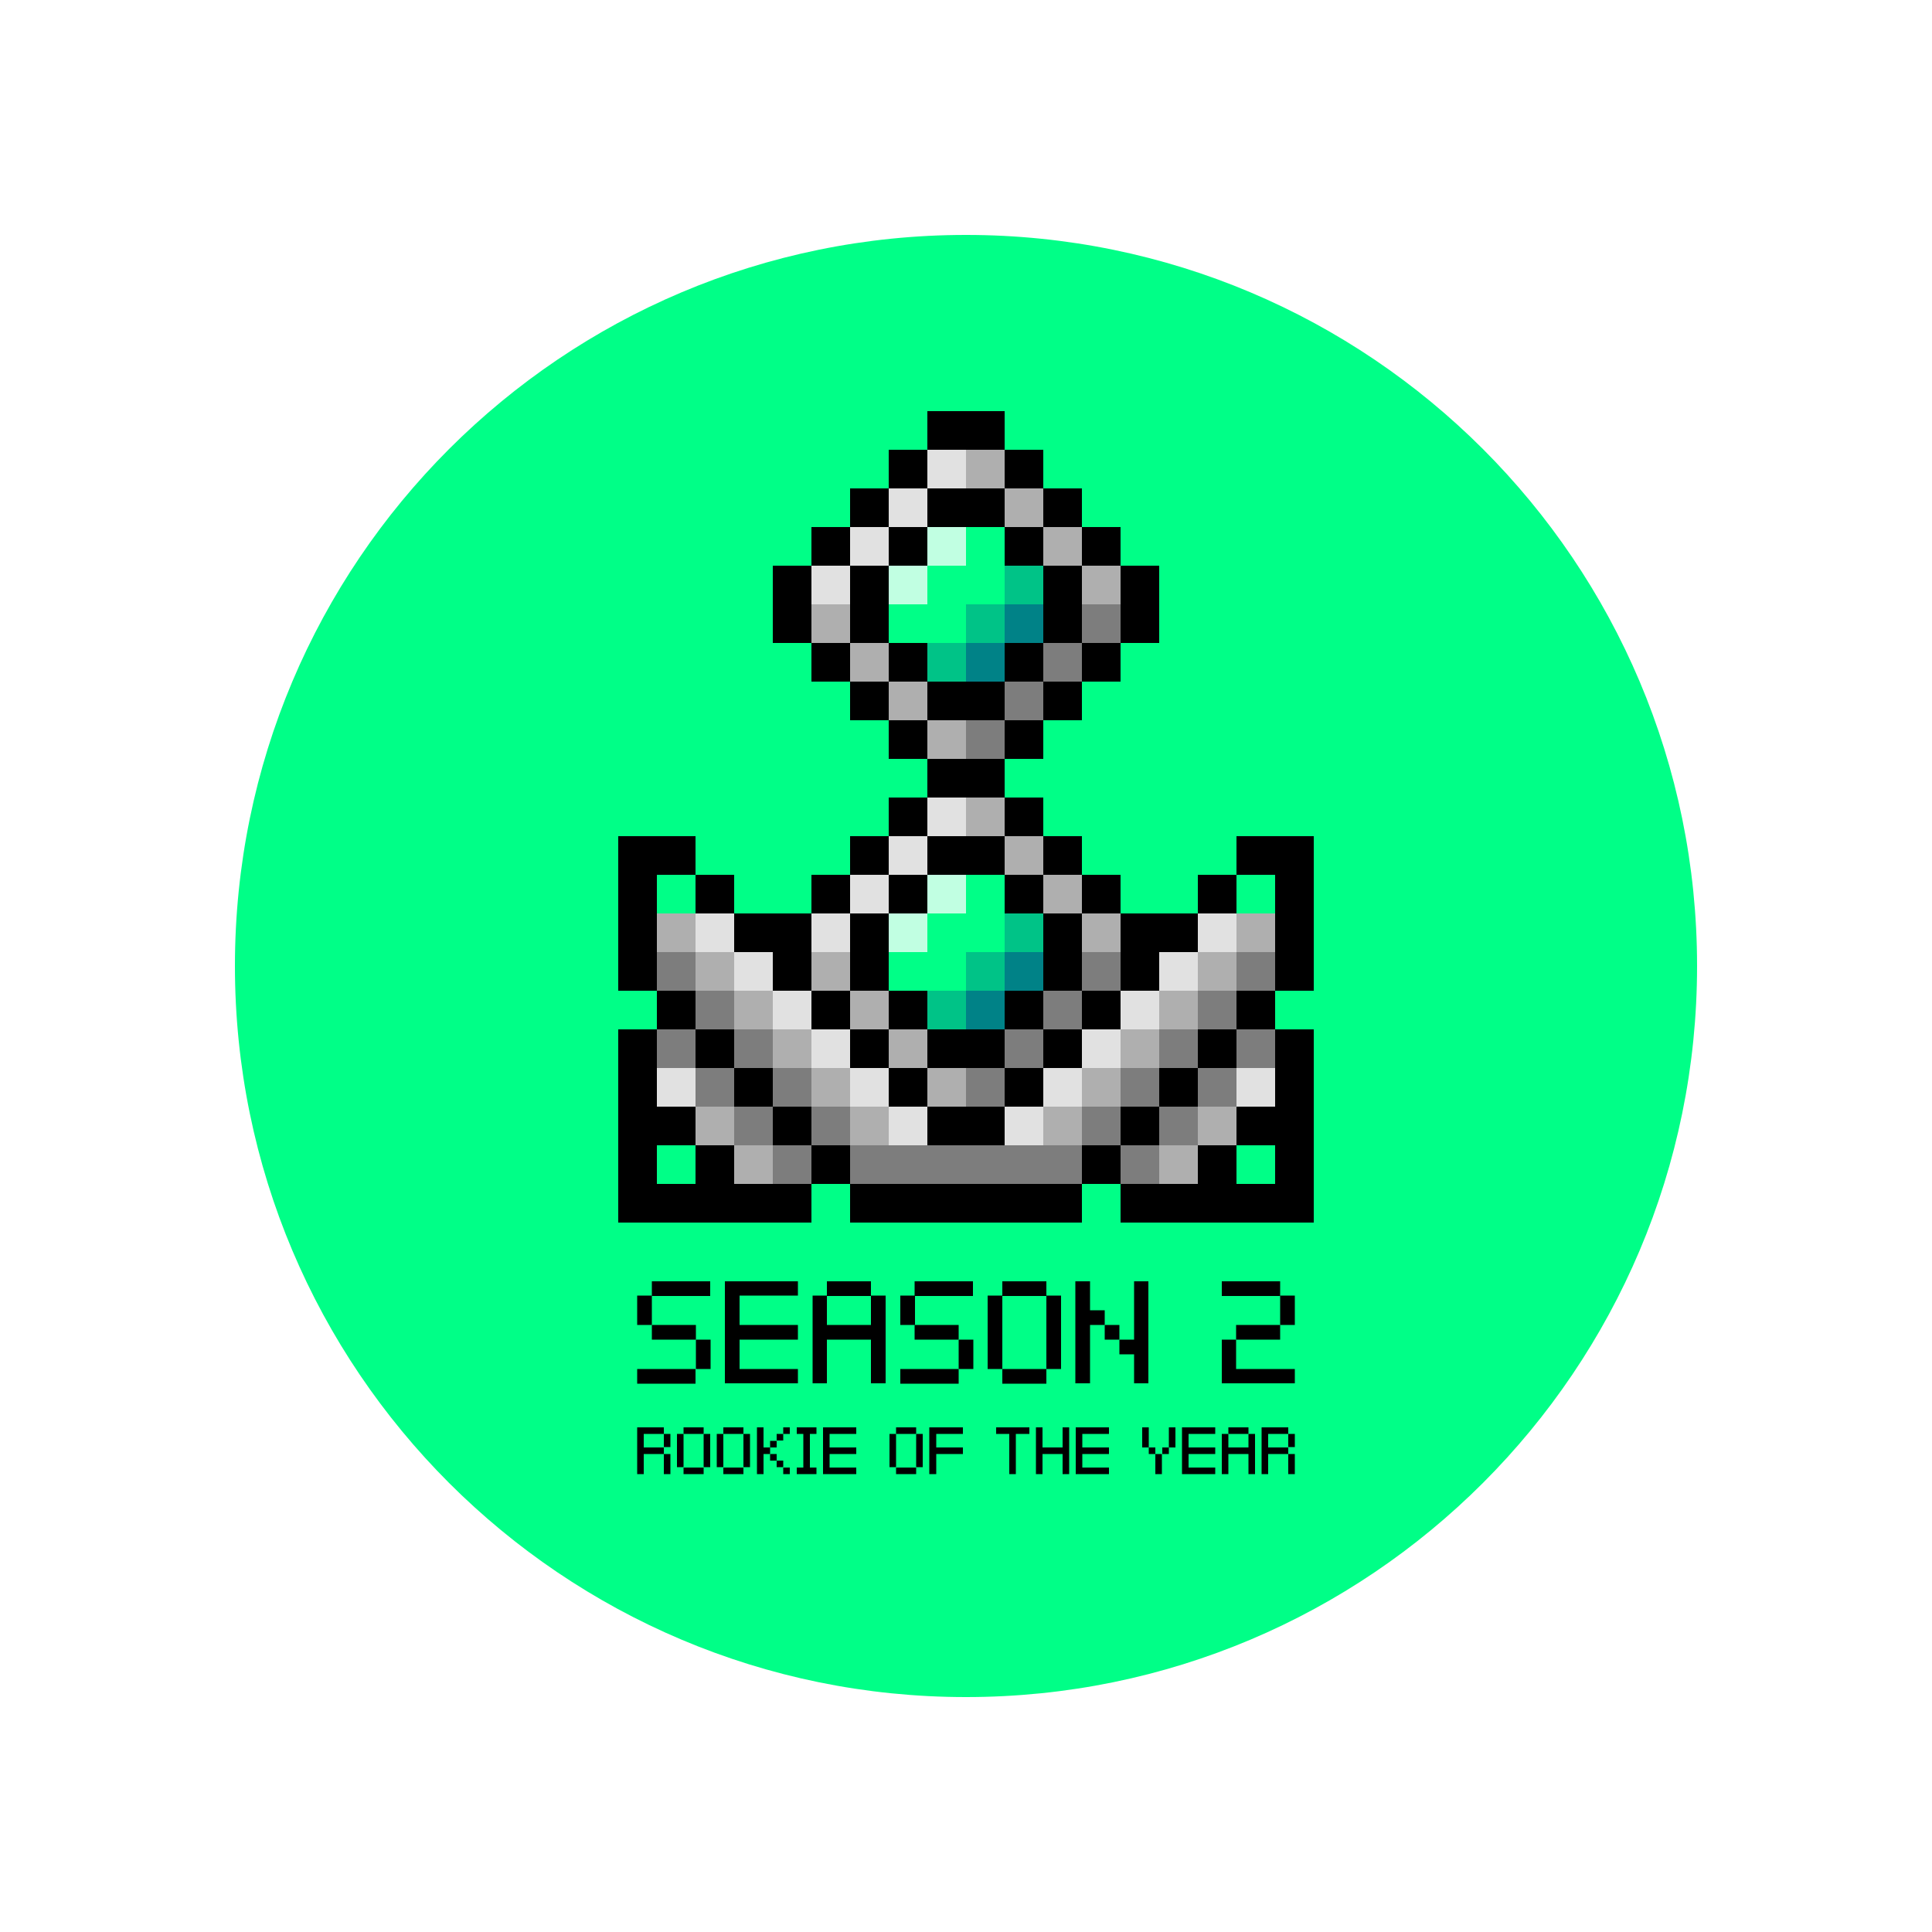
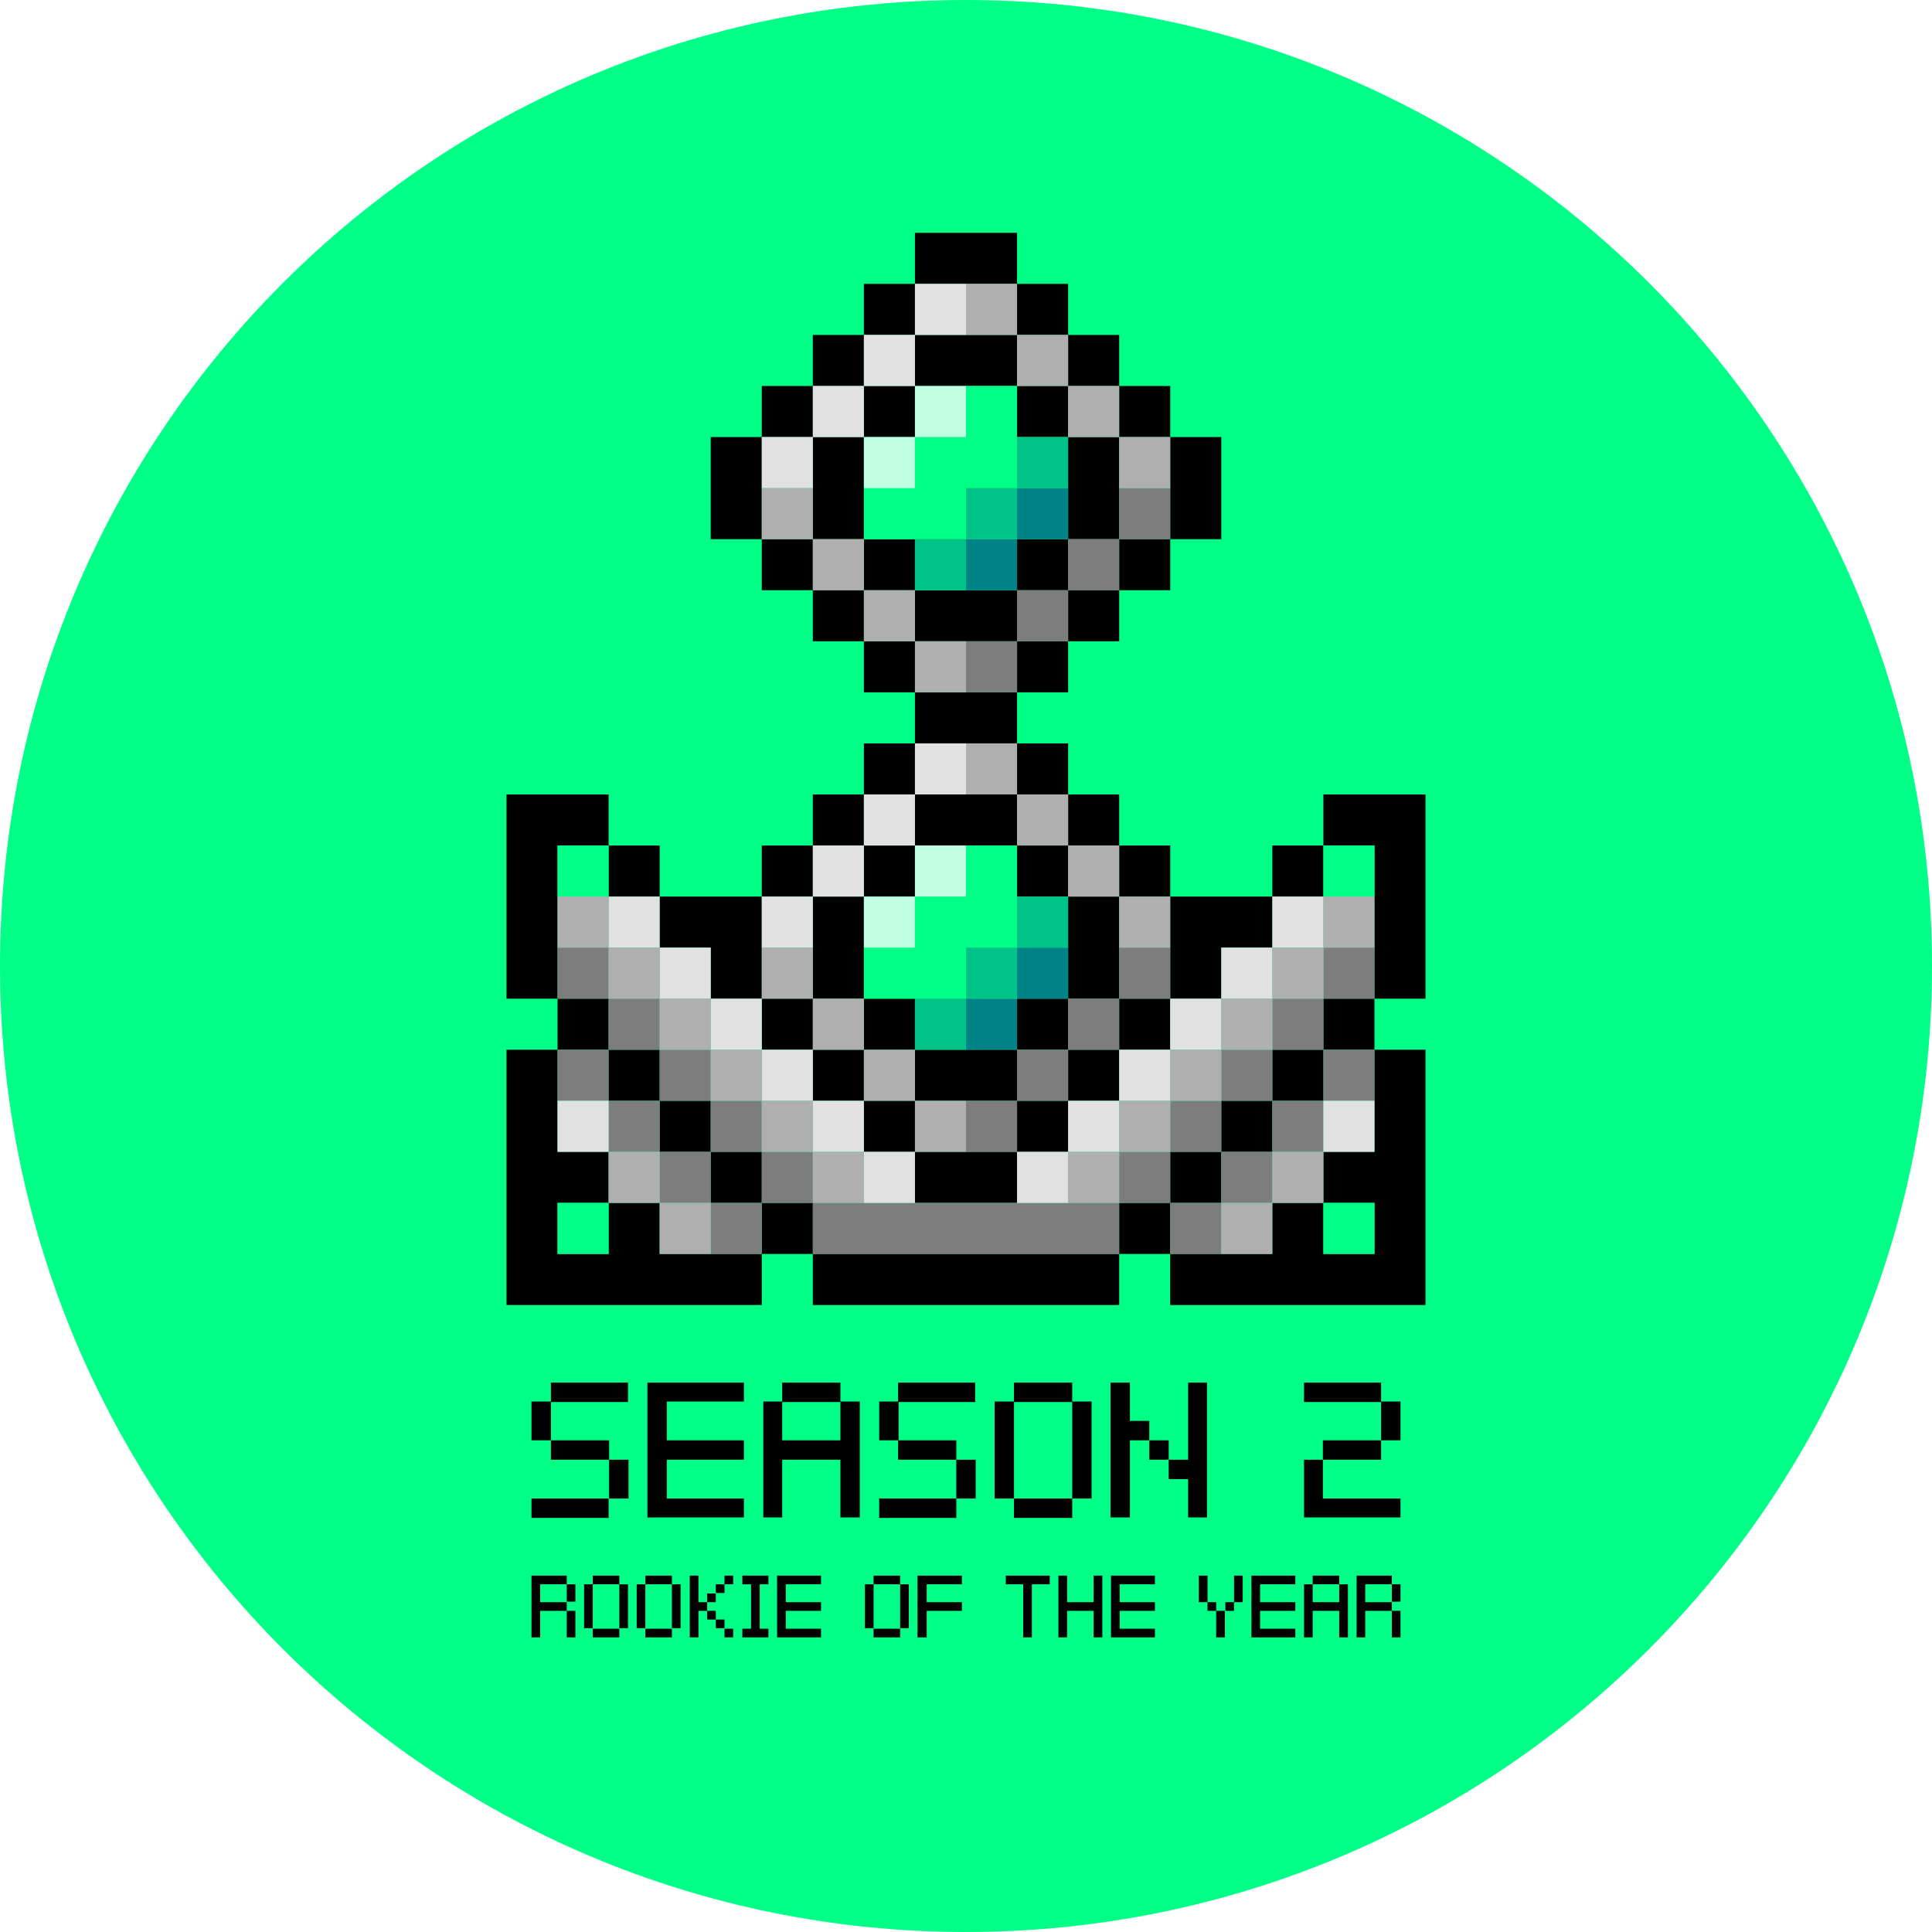
- <svg xmlns="http://www.w3.org/2000/svg" viewBox="0 0 500 500">
-   <circle cx="250" cy="250" r="189.2" fill="#00ff87" />
-   <path d="M171.8 376.3h1.7v5.2h-1.7z" />
-   <path d="M166.6 371.1h5.2v-1.7h-6.9v12.1h1.7v-5.2h5.2v-1.7h-5.2z" />
-   <path d="M171.8 371.1h1.7v3.4h-1.7zm5.1-1.7h5.2v1.7h-5.2z" />
-   <path d="M175.2 371.1h1.7v8.6h-1.7zm1.7 8.7h5.2v1.7h-5.2zm5.2-8.7h1.7v8.6h-1.7zm3.4 0h1.7v8.6h-1.7z" />
-   <path d="M187.2 369.4h5.2v1.7h-5.2z" />
-   <path d="M192.4 371.1h1.7v8.6h-1.7zm-5.2 8.7h5.2v1.7h-5.2zM201 378h1.7v1.7H201zm1.7 1.8h1.7v1.7h-1.7zm-3.4-6.9h1.7v1.7h-1.7zm3.4-3.5h1.7v1.7h-1.7z" />
-   <path d="M197.6 369.4h-1.7v12.1h1.7v-5.2h1.7v-1.7h-1.7z" />
-   <path d="M199.3 376.3h1.7v1.7h-1.7zm1.7-5.2h1.7v1.7H201zm5.2 0h1.7v8.7h-1.7v1.7h5.1v-1.7h-1.7v-8.7h1.7v-1.7h-5.1zm6.8 10.4h8.6v-1.7h-6.9v-3.5h6.9v-1.7h-6.9v-3.5h6.9v-1.7H213zm17.2-10.4h1.7v8.6h-1.7zm1.7 8.7h5.2v1.7h-5.2zm5.2-8.7h1.7v8.6h-1.7z" />
-   <path d="M231.9 369.4h5.2v1.7h-5.2zm8.6 12.1h1.8v-5.2h6.9v-1.7h-6.9v-3.5h6.9v-1.7h-8.7zm17.3-10.4h3.4v10.4h1.7v-10.4h3.5v-1.7h-8.6zm17.2 3.5h-5.2v-5.2h-1.7v12.1h1.7v-5.2h5.2v5.2h1.7v-12.1H275z" />
-   <use href="#B" />
-   <path d="M299 376.3h1.7v5.2H299zm1.8-1.7h1.7v1.7h-1.7z" />
-   <path d="M302.5 369.4h1.7v5.2h-1.7zm-5.2 5.2h1.7v1.7h-1.7z" />
-   <path d="M295.6 369.4h1.7v5.2h-1.7z" />
-   <use href="#B" x="27.5" />
-   <path d="M323.1 374.6h-5.2v-3.5h-1.7v10.4h1.7v-5.2h5.2v5.2h1.7v-10.4h-1.7z" />
-   <path d="M317.9 369.4h5.2v1.7h-5.2zm10.3 5.2v-3.5h5.2v-1.7h-6.9v12.1h1.7v-5.2h5.2v-1.7z" />
-   <path d="M333.4 371.1h1.7v3.4h-1.7zm0 5.2h1.7v5.2h-1.7zm-168.5-41h3.8v7.6h-3.8z" />
-   <path d="M168.7 331.6h15.1v3.8h-15.1zm-3.8 22.7H180v3.8h-15.1zm3.8-11.4h11.4v3.8h-11.4z" />
-   <path d="M180.1 346.7h3.8v7.6h-3.8zm26.4 7.6h-15.1v-7.6h15.1v-3.8h-15.1v-7.6h15.1v-3.7h-18.9V358h18.9zm7.5-22.7h11.4v3.8H214z" />
-   <path d="M225.4 342.9H214v-7.6h-3.7V358h3.7v-11.3h11.4V358h3.8v-22.7h-3.8zm11.3-11.3h15.1v3.8h-15.1z" />
-   <path d="M233 335.3h3.8v7.6H233zm0 19h15.1v3.8H233z" />
-   <path d="M236.7 342.9h11.4v3.8h-11.4z" />
-   <path d="M248.1 346.7h3.8v7.6h-3.8zm22.7-11.4h3.8v19h-3.8z" />
-   <path d="M259.4 331.6h11.4v3.8h-11.4zm0 22.7h11.4v3.8h-11.4z" />
-   <path d="M255.6 335.3h3.8v19h-3.8zm41.6 22.7v-26.4h-3.7v15.1h-3.8v3.8h3.8v7.5z" />
-   <path d="M285.9 342.9h3.8v3.8h-3.8z" />
-   <path d="M282.1 339.1v-7.5h-3.8V358h3.8v-15.1h3.8v-3.8zm34.1-7.5h15.1v3.8h-15.1z" />
-   <path d="M335.1 354.3h-15.2v-7.6h-3.7V358h18.9zm-3.8-19h3.8v7.6h-3.8z" />
-   <path d="M319.9 342.9h11.4v3.8h-11.4zm.1-126.5v10h-10v10h-20v-10h-10v-10h-10v-10h-10v-10h10v-10h10v-10h10v-10h10v-20h-10v-10h-10v-10h-10v-10h-10v-10h-20v10h-10v10h-10v10h-10v10h-10v20h10v10h10v10h10v10h10v10h-10v10h-10v10h-10v10h-20v-10h-10v-10h-20v40h10v10h-10v50h50v-10h10v10h60v-10h10v10h50v-50h-10v-10h10v-40h-20 0z" />
+ <svg xmlns="http://www.w3.org/2000/svg" viewBox="0 0 378.4 378.4">
+   <circle cx="189.2" cy="189.2" r="189.2" fill="#00ff87" />
+   <path d="M111 315.5h1.7v5.2H111v-5.2z" />
+   <path d="M105.8 310.3h5.2v-1.7h-6.9v12.1h1.7v-5.2h5.2v-1.7h-5.2v-3.5z" />
+   <path d="M111 310.3h1.7v3.4H111v-3.4zm5.1-1.7h5.2v1.7h-5.2v-1.7z" />
+   <path d="M114.4 310.3h1.7v8.6h-1.7v-8.6zm1.7 8.7h5.2v1.7h-5.2V319zm5.2-8.7h1.7v8.6h-1.7v-8.6zm3.4 0h1.7v8.6h-1.7v-8.6z" />
+   <path d="M126.4 308.6h5.2v1.7h-5.2v-1.7z" />
+   <path d="M131.6 310.3h1.7v8.6h-1.7v-8.6zm-5.2 8.7h5.2v1.7h-5.2V319zm13.8-1.8h1.7v1.7h-1.7v-1.7zm1.7 1.8h1.7v1.7h-1.7V319zm-3.4-6.9h1.7v1.7h-1.7v-1.7zm3.4-3.5h1.7v1.7h-1.7v-1.7z" />
+   <path d="M136.8 308.6h-1.7v12.1h1.7v-5.2h1.7v-1.7h-1.7v-5.2z" />
+   <path d="M138.5 315.5h1.7v1.7h-1.7v-1.7zm1.7-5.2h1.7v1.7h-1.7v-1.7zm5.2 0h1.7v8.7h-1.7v1.7h5.1V319h-1.7v-8.7h1.7v-1.7h-5.1v1.7zm6.8 10.4h8.6V319h-6.9v-3.5h6.9v-1.7h-6.9v-3.5h6.9v-1.7h-8.6v12.1zm17.2-10.4h1.7v8.6h-1.7v-8.6zm1.7 8.7h5.2v1.7h-5.2V319zm5.2-8.7h1.7v8.6h-1.7v-8.6z" />
+   <path d="M171.1 308.6h5.2v1.7h-5.2v-1.7zm8.6 12.1h1.8v-5.2h6.9v-1.7h-6.9v-3.5h6.9v-1.7h-8.7v12.1zm17.3-10.4h3.4v10.4h1.7v-10.4h3.5v-1.7H197v1.7zm17.2 3.5H209v-5.2h-1.7v12.1h1.7v-5.2h5.2v5.2h1.7v-12.1h-1.7v5.2zm3.4 6.9h8.6V319h-6.9v-3.5h6.9v-1.7h-6.9v-3.5h6.9v-1.7h-8.6v12.1zm20.6-5.2h1.7v5.2h-1.7v-5.2zm1.8-1.7h1.7v1.7H240v-1.7z" />
+   <path d="M241.7 308.6h1.7v5.2h-1.7v-5.2zm-5.2 5.2h1.7v1.7h-1.7v-1.7z" />
+   <path d="M234.8 308.6h1.7v5.2h-1.7v-5.2zm10.3 12.1h8.6V319h-6.9v-3.5h6.9v-1.7h-6.9v-3.5h6.9v-1.7h-8.6v12.1zm17.2-6.9h-5.2v-3.5h-1.7v10.4h1.7v-5.2h5.2v5.2h1.7v-10.4h-1.7v3.5z" />
+   <path d="M257.1 308.6h5.2v1.7h-5.2v-1.7zm10.3 5.2v-3.5h5.2v-1.7h-6.9v12.1h1.7v-5.2h5.2v-1.7h-5.2z" />
+   <path d="M272.6 310.3h1.7v3.4h-1.7v-3.4zm0 5.2h1.7v5.2h-1.7v-5.2zm-168.5-41h3.8v7.6h-3.8v-7.6z" />
+   <path d="M107.9 270.8H123v3.8h-15.1v-3.8zm-3.8 22.7h15.1v3.8h-15.1v-3.8zm3.8-11.4h11.4v3.8h-11.4v-3.8z" />
+   <path d="M119.3 285.9h3.8v7.6h-3.8v-7.6zm26.4 7.6h-15.1v-7.6h15.1v-3.8h-15.1v-7.6h15.1v-3.7h-18.9v26.4h18.9v-3.7zm7.5-22.7h11.4v3.8h-11.4v-3.8z" />
+   <path d="M164.6 282.1h-11.4v-7.6h-3.7v22.7h3.7v-11.3h11.4v11.3h3.8v-22.7h-3.8v7.6zm11.3-11.3H191v3.8h-15.1v-3.8z" />
+   <path d="M172.2 274.5h3.8v7.6h-3.8v-7.6zm0 19h15.1v3.8h-15.1v-3.8z" />
+   <path d="M175.9 282.1h11.4v3.8h-11.4v-3.8z" />
+   <path d="M187.3 285.9h3.8v7.6h-3.8v-7.6zm22.7-11.4h3.8v19H210v-19z" />
+   <path d="M198.6 270.8H210v3.8h-11.4v-3.8zm0 22.7H210v3.8h-11.4v-3.8z" />
+   <path d="M194.8 274.5h3.8v19h-3.8v-19zm41.6 22.7v-26.4h-3.7v15.1h-3.8v3.8h3.8v7.5h3.7z" />
+   <path d="M225.1 282.1h3.8v3.8h-3.8v-3.8z" />
+   <path d="M221.3 278.3v-7.5h-3.8v26.4h3.8v-15.1h3.8v-3.8h-3.8zm34.1-7.5h15.1v3.8h-15.1v-3.8z" />
+   <path d="M274.3 293.5h-15.2v-7.6h-3.7v11.3h18.9v-3.7zm-3.8-19h3.8v7.6h-3.8v-7.6z" />
+   <path d="M259.1 282.1h11.4v3.8h-11.4v-3.8zm.1-126.5v10h-10v10h-20v-10h-10v-10h-10v-10h-10v-10h10v-10h10v-10h10v-10h10v-20h-10v-10h-10v-10h-10v-10h-10v-10h-20v10h-10v10h-10v10h-10v10h-10v20h10v10h10v10h10v10h10v10h-10v10h-10v10h-10v10h-20v-10h-10v-10h-20v40h10v10h-10v50h50v-10h10v10h60v-10h10v10h50v-50h-10v-10h10v-40h-20 0z" />
  <g fill="#00ff87">
-     <path d="M320 226.4v10h-10v10h-10v10h-10v10h-10v10h-10v10h-10v10h-20v-10h-10v-10h-10v-10h-10v-10h-10v-10h-10v-10h-10v-10h-10v30h10v10h10v10h10v10h10v10h10v10h60v-10h10v-10h10v-10h10v-10h10v-10h10v-30h-10 0zm-150 70h10v10h-10z" />
-     <path d="M200 286.4h-10v-10h-10v-10h-10v20h10v10h10v10h20v-10h-10v-10zm110-10v10h-10v10h-10v10h20v-10h10v-10h10v-20h-10v10h-10z" />
-     <path d="M320 296.4h10v10h-10zm-60-30h10v10h-10z" />
-     <use href="#C" />
-     <path d="M250 276.4h-10v10h20v-10h-10zm20-20h10v10h-10z" />
-     <path d="M230 266.4h10v10h-10zm30-50v-10h-20v10h20zm20 40h10v-20h-10v20z" />
-     <path d="M270 226.4h10v10h-10z" />
-     <path d="M260 216.4h10v10h-10zm-30 0h10v10h-10zm-10 30v-10h-10v20h10v-10z" />
-     <path d="M220 226.4h10v10h-10zm0 30h10v10h-10zm40-80h10v10h-10z" />
-     <use href="#C" y="-90" />
-     <path d="M240 186.4v10h20v-10h-20zm30-20h10v10h-10z" />
-     <path d="M230 176.4h10v10h-10zm30-50v-10h-20v10h20zm20 40h10v-20h-10v20z" />
-     <path d="M270 136.4h10v10h-10z" />
-     <path d="M260 126.4h10v10h-10zm-30 0h10v10h-10zm-10 30v-10h-10v20h10v-10z" />
-     <path d="M220 136.4h10v10h-10zm0 30h10v10h-10z" />
+     <path d="M259.2 165.6v10h-10v10h-10v10h-10v10h-10v10h-10v10h-10v10h-20v-10h-10v-10h-10v-10h-10v-10h-10v-10h-10v-10h-10v-10h-10v30h10v10h10v10h10v10h10v10h10v10h60v-10h10v-10h10v-10h10v-10h10v-10h10v-30h-10 0zm-150 70h10v10h-10v-10z" />
+     <path d="M139.2 225.6h-10v-10h-10v-10h-10v20h10v10h10v10h20v-10h-10v-10zm110-10v10h-10v10h-10v10h20v-10h10v-10h10v-20h-10v10h-10z" />
+     <path d="M259.2 235.6h10v10h-10v-10zm-60-30h10v10h-10v-10z" />
+     <path d="M179.2 205.6h20v-10h10v-20h-10v-10h-20v10h-10v20h10v10z" />
+     <path d="M189.2 215.6h-10v10h20v-10h-10zm20-20h10v10h-10v-10z" />
+     <path d="M169.2 205.6h10v10h-10v-10zm30-50v-10h-20v10h20zm20 40h10v-20h-10v20z" />
+     <path d="M209.2 165.6h10v10h-10v-10z" />
+     <path d="M199.2 155.6h10v10h-10v-10zm-30 0h10v10h-10v-10zm-10 30v-10h-10v20h10v-10z" />
+     <path d="M159.2 165.6h10v10h-10v-10zm0 30h10v10h-10v-10zm40-80h10v10h-10v-10z" />
+     <path d="M179.2 115.6h20v-10h10v-20h-10v-10h-20v10h-10v20h10v10z" />
+     <path d="M179.2 125.6v10h20v-10h-20zm30-20h10v10h-10v-10z" />
+     <path d="M169.2 115.6h10v10h-10v-10zm30-50v-10h-20v10h20zm20 40h10v-20h-10v20z" />
+     <path d="M209.2 75.6h10v10h-10v-10z" />
+     <path d="M199.2 65.6h10v10h-10v-10zm-30 0h10v10h-10v-10zm-10 30v-10h-10v20h10v-10z" />
+     <path d="M159.2 75.6h10v10h-10v-10zm0 30h10v10h-10v-10z" />
  </g>
  <g fill="#008287">
-     <path d="M250 256.4h10v10h-10z" />
-     <path d="M260 246.4h10v10h-10zm-10-80h10v10h-10z" />
-     <path d="M260 156.4h10v10h-10z" />
+     <path d="M189.2 195.6h10v10h-10v-10z" />
+     <path d="M199.2 185.6h10v10h-10v-10zm-10-80h10v10h-10v-10z" />
+     <path d="M199.2 95.6h10v10h-10v-10z" />
  </g>
  <g fill="#7d7d7d">
-     <path d="M260 296.4h-40v10h60v-10h-20z" />
-     <path d="M280 286.4h10v10h-10zm30-30h10v10h-10z" />
-     <path d="M320 246.4h10v10h-10zm-30 30h10v10h-10z" />
-     <path d="M300 266.4h10v10h-10zm-120 10h10v10h-10z" />
-     <path d="M170 266.4h10v10h-10zm30 30h10v10h-10z" />
-     <path d="M190 286.4h10v10h-10zm120-10h10v10h-10z" />
-     <path d="M320 266.4h10v10h-10zm-30 30h10v10h-10z" />
-     <path d="M300 286.4h10v10h-10zm-90 0h10v10h-10zm-30-30h10v10h-10z" />
-     <path d="M170 246.4h10v10h-10zm30 30h10v10h-10z" />
-     <path d="M190 266.4h10v10h-10zm70 0h10v10h-10z" />
-     <path d="M250 276.4h10v10h-10zm20-20h10v10h-10z" />
-     <path d="M280 246.4h10v10h-10zm-20-70h10v10h-10z" />
-     <path d="M250 186.4h10v10h-10zm20-20h10v10h-10z" />
-     <path d="M280 156.4h10v10h-10z" />
+     <path d="M199.2 235.6h-40v10h60v-10h-20z" />
+     <path d="M219.2 225.6h10v10h-10v-10zm30-30h10v10h-10v-10z" />
+     <path d="M259.2 185.6h10v10h-10v-10zm-30 30h10v10h-10v-10z" />
+     <path d="M239.2 205.6h10v10h-10v-10zm-120 10h10v10h-10v-10z" />
+     <path d="M109.2 205.6h10v10h-10v-10zm30 30h10v10h-10v-10z" />
+     <path d="M129.2 225.6h10v10h-10v-10zm120-10h10v10h-10v-10z" />
+     <path d="M259.2 205.6h10v10h-10v-10zm-30 30h10v10h-10v-10z" />
+     <path d="M239.2 225.6h10v10h-10v-10zm-90 0h10v10h-10v-10zm-30-30h10v10h-10v-10z" />
+     <path d="M109.2 185.6h10v10h-10v-10zm30 30h10v10h-10v-10z" />
+     <path d="M129.2 205.6h10v10h-10v-10zm70 0h10v10h-10v-10z" />
+     <path d="M189.2 215.6h10v10h-10v-10zm20-20h10v10h-10v-10z" />
+     <path d="M219.2 185.6h10v10h-10v-10zm-20-70h10v10h-10v-10z" />
+     <path d="M189.2 125.6h10v10h-10v-10zm20-20h10v10h-10v-10z" />
+     <path d="M219.2 95.6h10v10h-10v-10z" />
  </g>
-   <g fill="#00ff87">
-     <path d="M320 226.4h10v10h-10zm-150 70h10v10h-10zm150 0h10v10h-10zm-150-70h10v10h-10z" />
-     <use href="#D" />
-     <use href="#D" y="-90" />
-   </g>
+   <path d="M259.2 165.6h10v10h-10v-10zm-150 70h10v10h-10v-10zm150 0h10v10h-10v-10zm-150-70h10v10h-10v-10zm80 10h-10v10h-10v10h10 10v-10h10v-10-10h-10v10zm0-90h-10v10h-10v10h10 10v-10h10v-10-10h-10v10z" fill="#00ff87" />
  <g fill="#00c387">
-     <path d="M250 246.4h10v10h-10z" />
-     <path d="M240 256.4h10v10h-10zm20-20h10v10h-10zm-10-80h10v10h-10z" />
-     <path d="M240 166.4h10v10h-10zm20-20h10v10h-10z" />
+     <path d="M189.2 185.6h10v10h-10v-10z" />
+     <path d="M179.2 195.6h10v10h-10v-10zm20-20h10v10h-10v-10zm-10-80h10v10h-10v-10z" />
+     <path d="M179.2 105.6h10v10h-10v-10zm20-20h10v10h-10v-10z" />
  </g>
  <g fill="#c1ffe2">
-     <path d="M240 226.4h10v10h-10z" />
-     <path d="M230 236.4h10v10h-10zm10-100h10v10h-10z" />
-     <path d="M230 146.4h10v10h-10z" />
+     <path d="M179.2 165.6h10v10h-10v-10z" />
+     <path d="M169.2 175.6h10v10h-10v-10zm10-100h10v10h-10v-10z" />
+     <path d="M169.2 85.6h10v10h-10v-10z" />
  </g>
  <g fill="#e1e1e1">
-     <path d="M260 286.4h10v10h-10z" />
-     <path d="M270 276.4h10v10h-10z" />
-     <path d="M280 266.4h10v10h-10z" />
-     <path d="M290 256.4h10v10h-10z" />
-     <path d="M300 246.4h10v10h-10z" />
-     <path d="M310 236.4h10v10h-10zm-140 40h10v10h-10zm150 0h10v10h-10zm-90 10h10v10h-10z" />
-     <path d="M220 276.4h10v10h-10z" />
-     <path d="M210 266.4h10v10h-10z" />
-     <path d="M200 256.4h10v10h-10z" />
-     <path d="M190 246.4h10v10h-10z" />
-     <path d="M180 236.4h10v10h-10zm60-30h10v10h-10z" />
-     <path d="M230 216.4h10v10h-10zm-20 20h10v10h-10z" />
-     <path d="M220 226.4h10v10h-10zm20-110h10v10h-10z" />
-     <path d="M230 126.4h10v10h-10zm-20 20h10v10h-10z" />
-     <path d="M220 136.4h10v10h-10z" />
+     <path d="M199.2 225.6h10v10h-10v-10z" />
+     <path d="M209.2 215.6h10v10h-10v-10z" />
+     <path d="M219.2 205.6h10v10h-10v-10z" />
+     <path d="M229.2 195.6h10v10h-10v-10z" />
+     <path d="M239.2 185.6h10v10h-10v-10z" />
+     <path d="M249.2 175.6h10v10h-10v-10zm-140 40h10v10h-10v-10zm150 0h10v10h-10v-10zm-90 10h10v10h-10v-10z" />
+     <path d="M159.2 215.6h10v10h-10v-10z" />
+     <path d="M149.2 205.6h10v10h-10v-10z" />
+     <path d="M139.2 195.6h10v10h-10v-10z" />
+     <path d="M129.2 185.6h10v10h-10v-10z" />
+     <path d="M119.2 175.6h10v10h-10v-10zm60-30h10v10h-10v-10z" />
+     <path d="M169.2 155.6h10v10h-10v-10zm-20 20h10v10h-10v-10z" />
+     <path d="M159.2 165.6h10v10h-10v-10zm20-110h10v10h-10v-10z" />
+     <path d="M169.2 65.6h10v10h-10v-10zm-20 20h10v10h-10v-10z" />
+     <path d="M159.2 75.6h10v10h-10v-10z" />
  </g>
  <g fill="#afafaf">
-     <path d="M270 286.4h10v10h-10z" />
-     <path d="M280 276.4h10v10h-10zm30-30h10v10h-10z" />
-     <path d="M320 236.4h10v10h-10zm-30 30h10v10h-10z" />
-     <path d="M300 256.4h10v10h-10zm-120 30h10v10h-10z" />
-     <path d="M190 296.4h10v10h-10zm120-10h10v10h-10z" />
-     <path d="M300 296.4h10v10h-10zm-80-10h10v10h-10z" />
-     <path d="M210 276.4h10v10h-10zm-30-30h10v10h-10z" />
-     <path d="M170 236.4h10v10h-10zm30 30h10v10h-10z" />
-     <path d="M190 256.4h10v10h-10zm50 20h10v10h-10z" />
-     <path d="M230 266.4h10v10h-10zm20-60h10v10h-10zm20 20h10v10h-10z" />
-     <path d="M260 216.4h10v10h-10zm-50 30h10v10h-10z" />
-     <path d="M280 236.4h10v10h-10zm-60 20h10v10h-10zm20-70h10v10h-10z" />
-     <path d="M230 176.4h10v10h-10zm20-60h10v10h-10zm20 20h10v10h-10z" />
-     <path d="M260 126.4h10v10h-10zm-50 30h10v10h-10z" />
-     <path d="M280 146.4h10v10h-10zm-60 20h10v10h-10z" />
+     <path d="M209.2 225.6h10v10h-10v-10z" />
+     <path d="M219.2 215.6h10v10h-10v-10zm30-30h10v10h-10v-10z" />
+     <path d="M259.2 175.6h10v10h-10v-10zm-30 30h10v10h-10v-10z" />
+     <path d="M239.2 195.6h10v10h-10v-10zm-120 30h10v10h-10v-10z" />
+     <path d="M129.2 235.6h10v10h-10v-10zm120-10h10v10h-10v-10z" />
+     <path d="M239.2 235.6h10v10h-10v-10zm-80-10h10v10h-10v-10z" />
+     <path d="M149.2 215.6h10v10h-10v-10zm-30-30h10v10h-10v-10z" />
+     <path d="M109.2 175.6h10v10h-10v-10zm30 30h10v10h-10v-10z" />
+     <path d="M129.2 195.6h10v10h-10v-10zm50 20h10v10h-10v-10z" />
+     <path d="M169.2 205.6h10v10h-10v-10zm20-60h10v10h-10v-10zm20 20h10v10h-10v-10z" />
+     <path d="M199.2 155.6h10v10h-10v-10zm-50 30h10v10h-10v-10z" />
+     <path d="M219.2 175.6h10v10h-10v-10zm-60 20h10v10h-10v-10zm20-70h10v10h-10v-10z" />
+     <path d="M169.2 115.6h10v10h-10v-10zm20-60h10v10h-10v-10zm20 20h10v10h-10v-10z" />
+     <path d="M199.2 65.6h10v10h-10v-10zm-50 30h10v10h-10v-10z" />
+     <path d="M219.2 85.6h10v10h-10v-10zm-60 20h10v10h-10v-10z" />
  </g>
-   <defs>
-     <path id="B" d="M278.4 381.5h8.6v-1.7h-6.9v-3.5h6.9v-1.7h-6.9v-3.5h6.9v-1.7h-8.6z" />
-     <path id="C" d="M240 266.4h20v-10h10v-20h-10v-10h-20v10h-10v20h10v10z" />
-     <path id="D" d="M250 236.4h-10v10h-10v10h10 10v-10h10v-10-10h-10z" />
-   </defs>
</svg>
